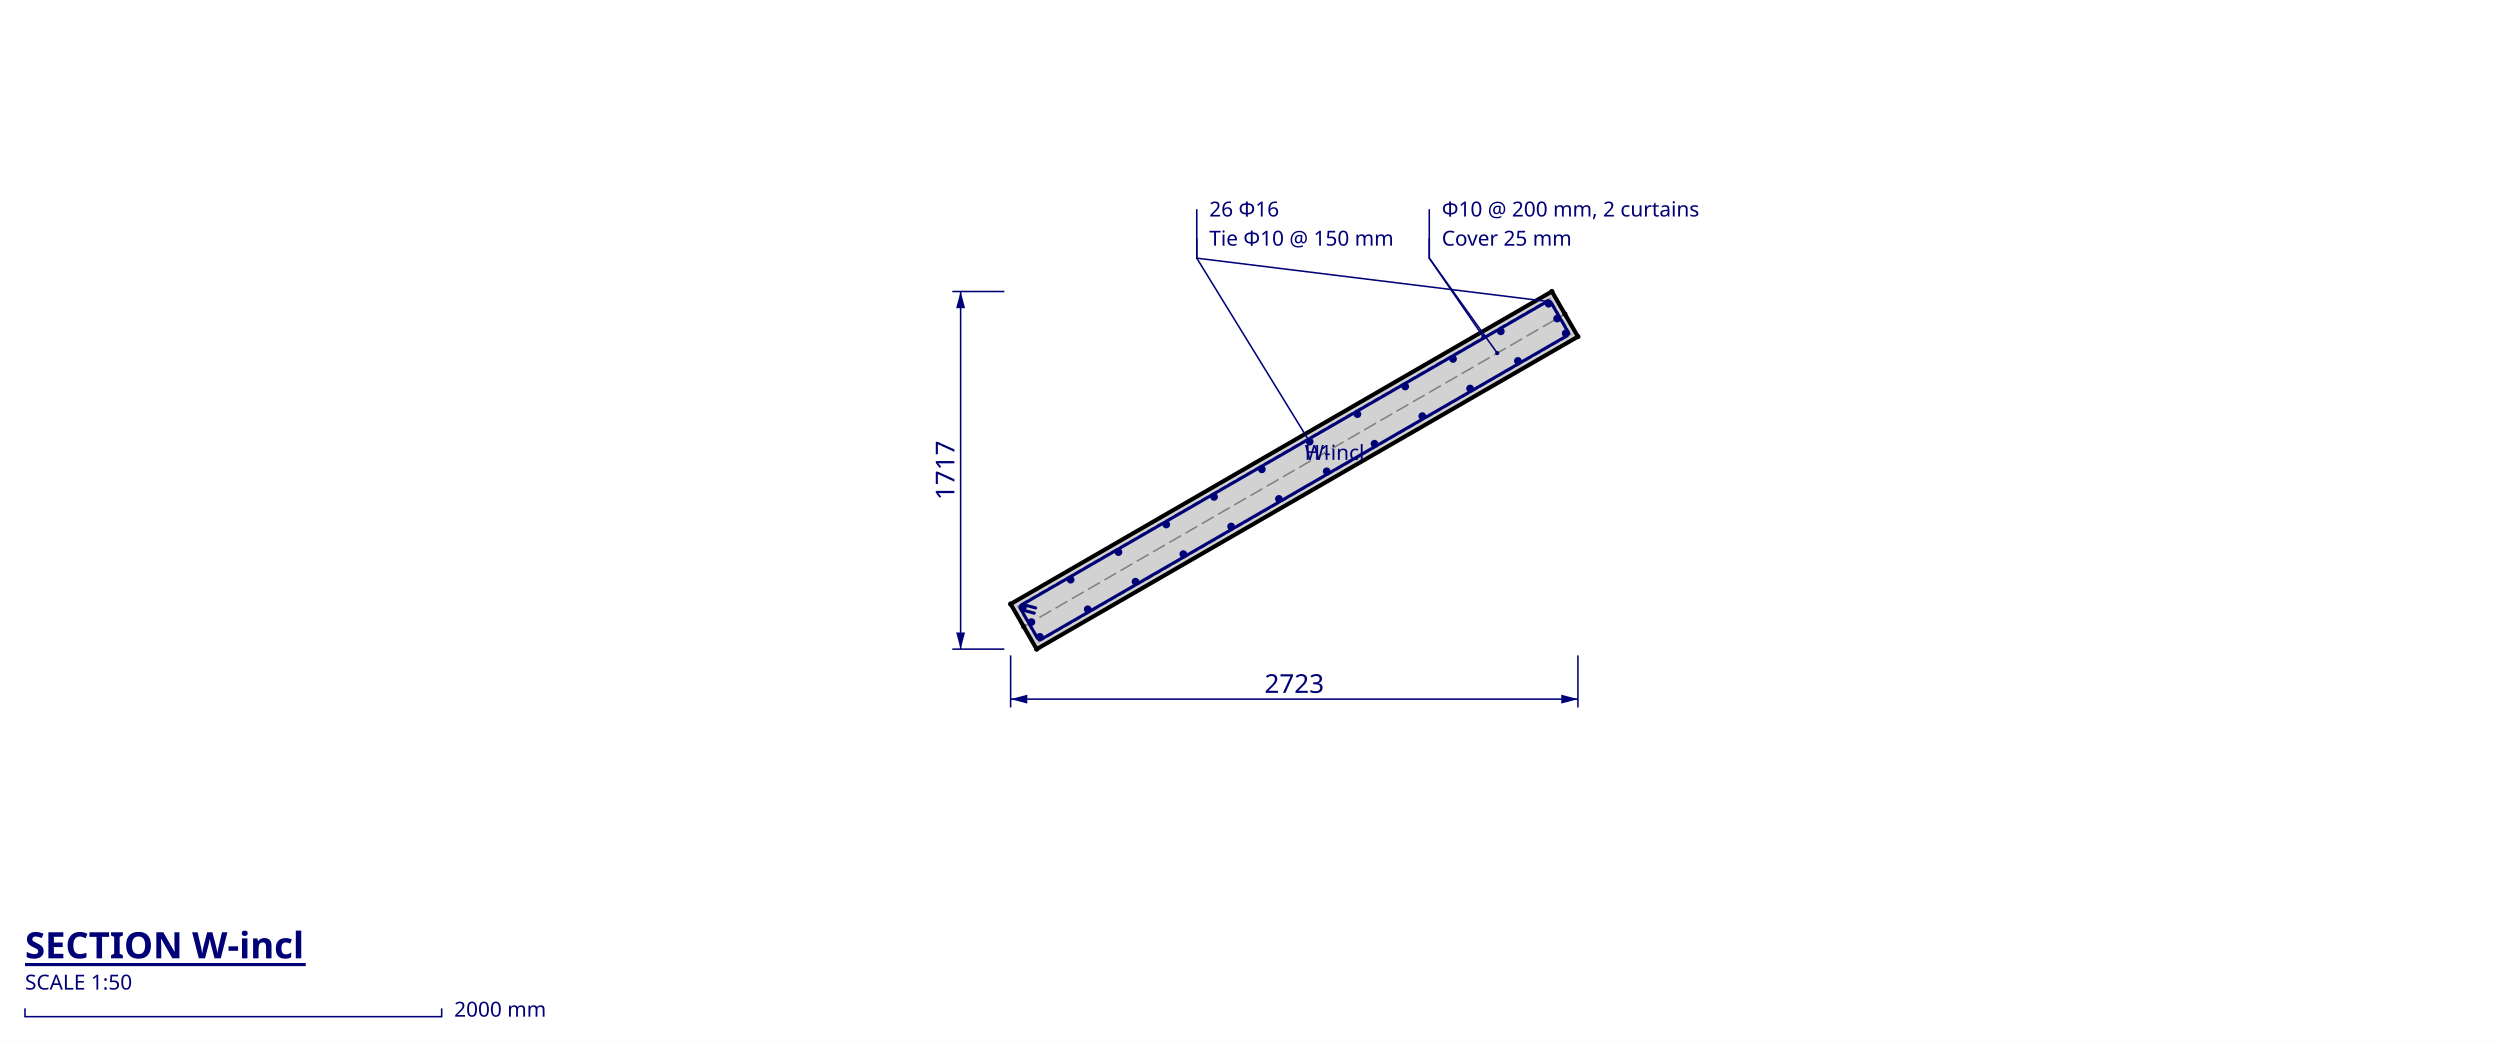
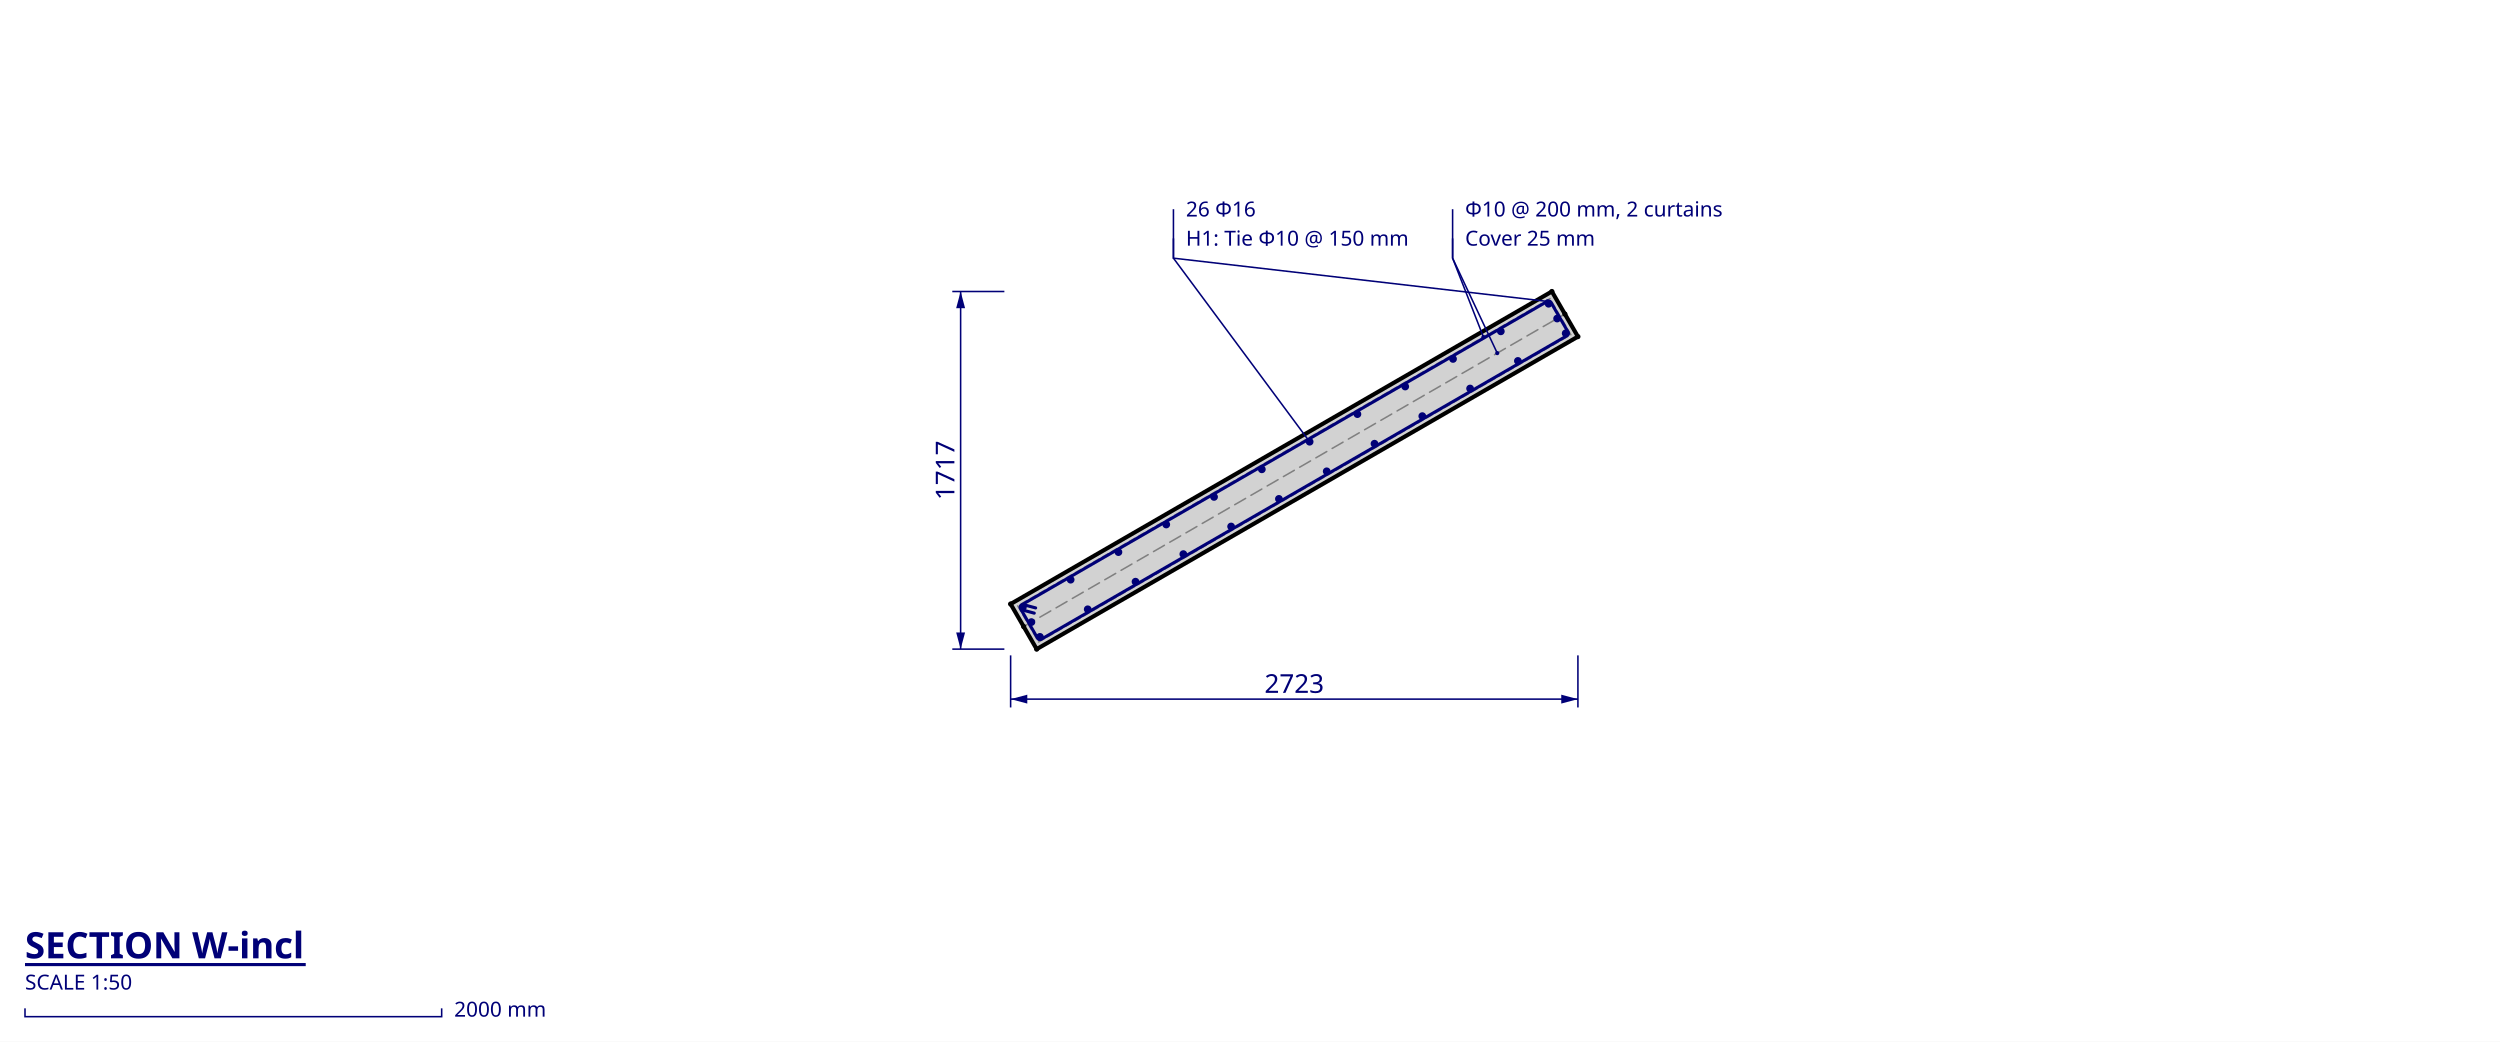
<svg xmlns="http://www.w3.org/2000/svg" width="1200" height="500" viewBox="0 0 1200 500" data-view="top">
  <rect width="1200" height="500" fill="#ffffff" />
  <g class="faces" fill="none" stroke="#000000" stroke-width="1" stroke-linecap="round" stroke-linejoin="round">
</g>
  <g class="concrete" fill="#d2d2d2" stroke="#000000" stroke-width="2" stroke-linecap="round" stroke-linejoin="round">
    <g data-id="7">
      <path d="M497.6 311.58 L757.4 161.58 L744.9 139.92 L485.1 289.92 Z" />
    </g>
  </g>
  <g class="cover" fill="none" stroke="#808080" stroke-width="0.75" stroke-linecap="round" stroke-linejoin="round" stroke-dasharray="3 2">
    <g data-id="9">
      <path d="M498.51 308.16 L753.99 160.66 L743.99 143.34 L488.51 290.84 Z" />
    </g>
  </g>
  <g class="leg" fill="none" stroke="#808080" stroke-width="0.75" stroke-linecap="round" stroke-linejoin="round" stroke-dasharray="6 3">
    <g data-id="8">
      <path d="M491.35 300.75 L751.15 150.75" />
    </g>
  </g>
  <g class="hoop" fill="none" stroke="#000077" stroke-width="1.5" stroke-linecap="round" stroke-linejoin="round">
    <g data-id="62">
      <path d="M490.32 290.37 L490.11 290.52 L489.94 290.71 L489.8 290.92 L489.71 291.16 L489.67 291.41 L489.68 291.67 L489.74 291.92 L489.84 292.15 L498.04 306.35 L498.19 306.56 L498.38 306.73 L498.6 306.87 L498.83 306.96 L499.09 307 L499.34 306.99 L499.59 306.93 L499.82 306.83 L752.18 161.13 L752.39 160.98 L752.56 160.79 L752.7 160.58 L752.79 160.34 L752.83 160.09 L752.82 159.83 L752.76 159.58 L752.66 159.35 L744.46 145.15 L744.31 144.94 L744.12 144.77 L743.9 144.63 L743.67 144.54 L743.41 144.5 L743.16 144.51 L742.91 144.57 L742.68 144.67 Z" />
      <path d="M490.63 292.75 L496.43 294.31" />
      <path d="M491.31 290.24 L497.1 291.8" />
    </g>
  </g>
  <g class="bar" fill="#000077" stroke="#000077" stroke-width="0.75" stroke-linecap="round" stroke-linejoin="round">
    <g data-id="11">
      <circle cx="499.17" cy="305.7" r="1.5" />
    </g>
    <g data-id="13">
      <circle cx="522.11" cy="292.46" r="1.5" />
    </g>
    <g data-id="15">
      <circle cx="545.05" cy="279.21" r="1.5" />
    </g>
    <g data-id="17">
      <circle cx="568" cy="265.97" r="1.5" />
    </g>
    <g data-id="19">
      <circle cx="590.94" cy="252.72" r="1.5" />
    </g>
    <g data-id="21">
      <circle cx="613.88" cy="239.47" r="1.5" />
    </g>
    <g data-id="23">
      <circle cx="636.82" cy="226.23" r="1.5" />
    </g>
    <g data-id="25">
      <circle cx="659.76" cy="212.98" r="1.5" />
    </g>
    <g data-id="27">
      <circle cx="682.7" cy="199.74" r="1.5" />
    </g>
    <g data-id="29">
      <circle cx="705.65" cy="186.49" r="1.5" />
    </g>
    <g data-id="31">
      <circle cx="728.59" cy="173.25" r="1.5" />
    </g>
    <g data-id="33">
      <circle cx="751.53" cy="160" r="1.5" />
    </g>
    <g data-id="35">
      <circle cx="747.43" cy="152.9" r="1.5" />
    </g>
    <g data-id="37">
      <circle cx="743.33" cy="145.8" r="1.5" />
    </g>
    <g data-id="39">
      <circle cx="720.39" cy="159.04" r="1.5" />
    </g>
    <g data-id="41">
      <circle cx="697.45" cy="172.29" r="1.5" />
    </g>
    <g data-id="43">
      <circle cx="674.5" cy="185.53" r="1.5" />
    </g>
    <g data-id="45">
      <circle cx="651.56" cy="198.78" r="1.5" />
    </g>
    <g data-id="47">
      <circle cx="628.62" cy="212.03" r="1.5" />
    </g>
    <g data-id="49">
      <circle cx="605.68" cy="225.27" r="1.5" />
    </g>
    <g data-id="51">
      <circle cx="582.74" cy="238.52" r="1.5" />
    </g>
    <g data-id="53">
      <circle cx="559.8" cy="251.76" r="1.5" />
    </g>
    <g data-id="55">
      <circle cx="536.85" cy="265.01" r="1.5" />
    </g>
    <g data-id="57">
      <circle cx="513.91" cy="278.25" r="1.5" />
    </g>
    <g data-id="59">
      <circle cx="490.97" cy="291.5" r="1.5" />
    </g>
    <g data-id="61">
      <circle cx="495.07" cy="298.6" r="1.5" />
    </g>
  </g>
  <g class="edges" fill="none" stroke="#000000" stroke-width="1.5" stroke-linecap="round" stroke-linejoin="round">
</g>
  <g class="points" fill="#000000">
    <g data-id="1">
      <circle cx="491.35" cy="300.75" r="1.25" fill="#000000" stroke="none" />
    </g>
    <g data-id="2">
      <circle cx="751.15" cy="150.75" r="1.25" fill="#000000" stroke="none" />
    </g>
    <g data-id="3">
      <circle cx="497.6" cy="311.58" r="1.25" fill="#000000" stroke="none" />
    </g>
    <g data-id="4">
      <circle cx="757.4" cy="161.58" r="1.25" fill="#000000" stroke="none" />
    </g>
    <g data-id="5">
      <circle cx="744.9" cy="139.92" r="1.25" fill="#000000" stroke="none" />
    </g>
    <g data-id="6">
      <circle cx="485.1" cy="289.92" r="1.25" fill="#000000" stroke="none" />
    </g>
  </g>
  <g class="annotation" font-family="Arial Narrow, Archivo Narrow, sans-serif" fill="#000077" stroke="#000077" stroke-width="0.75">
    <g class="tag">
-       <path d="M628.62 212.03 L574.45 123.92 L574.45 100.42" fill="none" />
+       <path d="M628.62 212.03 L563.25 123.92 L563.25 100.42" fill="none" />
      <circle cx="628.62" cy="212.03" r="1" stroke="none" />
-       <text x="580.45" y="103.92" stroke="none" font-size="10">26 Φ16</text>
+       <text x="569.25" y="103.92" stroke="none" font-size="10">26 Φ16</text>
    </g>
    <g class="tag">
-       <path d="M742.68 144.67 L574.45 123.92 L574.45 114.42" fill="none" />
+       <path d="M742.68 144.67 L563.25 123.92 L563.25 114.42" fill="none" />
      <circle cx="742.68" cy="144.67" r="1" stroke="none" />
-       <text x="580.45" y="117.92" stroke="none" font-size="10">Tie Φ10 @ 150 mm</text>
+       <text x="569.25" y="117.92" stroke="none" font-size="10">H1: Tie Φ10 @ 150 mm</text>
    </g>
    <g class="tag">
-       <path d="M718.68 169.5 L686.05 123.92 L686.05 100.42" fill="none" />
+       <path d="M718.68 169.5 L697.25 123.92 L697.25 100.42" fill="none" />
      <circle cx="718.68" cy="169.5" r="1" stroke="none" />
-       <text x="692.05" y="103.92" stroke="none" font-size="10">Φ10 @ 200 mm, 2 curtains</text>
+       <text x="703.25" y="103.92" stroke="none" font-size="10">Φ10 @ 200 mm, 2 curtains</text>
    </g>
    <g class="tag">
-       <path d="M712.05 161.78 L686.05 123.92 L686.05 114.42" fill="none" />
+       <path d="M712.05 161.78 L697.25 123.92 L697.25 114.42" fill="none" />
      <circle cx="712.05" cy="161.78" r="1" stroke="none" />
-       <text x="692.05" y="117.92" stroke="none" font-size="10">Cover 25 mm</text>
+       <text x="703.25" y="117.92" stroke="none" font-size="10">Cover 25 mm</text>
    </g>
    <g class="dimension" data-dim="width">
      <path d="M485.1 314.58 L485.1 339.58 M757.4 314.58 L757.4 339.58 M485.1 335.58 L757.4 335.58" fill="none" />
      <path d="M0 0 L8 -2.14 L8 2.14 Z" stroke="none" transform="translate(485.1 335.58) rotate(0)" />
      <path d="M0 0 L8 -2.14 L8 2.14 Z" stroke="none" transform="translate(757.4 335.58) rotate(180)" />
      <text x="621.25" y="332.58" text-anchor="middle" stroke="none" font-size="12.5">2723</text>
    </g>
    <g class="dimension" data-dim="depth">
      <path d="M482.1 139.92 L457.1 139.92 M482.1 311.58 L457.1 311.58 M461.1 139.92 L461.1 311.58" fill="none" />
      <path d="M0 0 L8 -2.14 L8 2.14 Z" stroke="none" transform="translate(461.1 139.92) rotate(90)" />
      <path d="M0 0 L8 -2.14 L8 2.14 Z" stroke="none" transform="translate(461.1 311.58) rotate(-90)" />
      <text transform="translate(458.1 225.75) rotate(-90)" text-anchor="middle" stroke="none" font-size="12.5">1717</text>
    </g>
  </g>
  <g class="text" font-family="Arial Narrow, Archivo Narrow, sans-serif" font-size="10" fill="#000077">
-     <text x="626.25" y="220.75" data-for="7">W-incl</text>
-     <text x="626.25" y="220.75" data-for="62">H1</text>
-   </g>
+ </g>
  <g class="legend" font-family="Arial Narrow, Archivo Narrow, sans-serif" font-size="10" fill="#000077" stroke="#000077" stroke-width="0.75">
    <path d="M12 484 L12 488 L212 488 L212 484" fill="none" />
    <text x="218" y="488" stroke="none">2000 mm</text>
    <text class="view-title" x="12" y="460" stroke="none" font-family="Bahnschrift SemiBold Condensed, Bahnschrift, Saira SemiCondensed, Archivo Narrow, sans-serif" font-size="17.5" font-weight="600" data-view="top">SECTION W-incl</text>
    <path class="view-title-rule" d="M12 463 L146.75 463" fill="none" stroke-width="1.5" />
    <text class="scale-note" x="12" y="475" stroke="none">SCALE 1:50</text>
  </g>
</svg>
